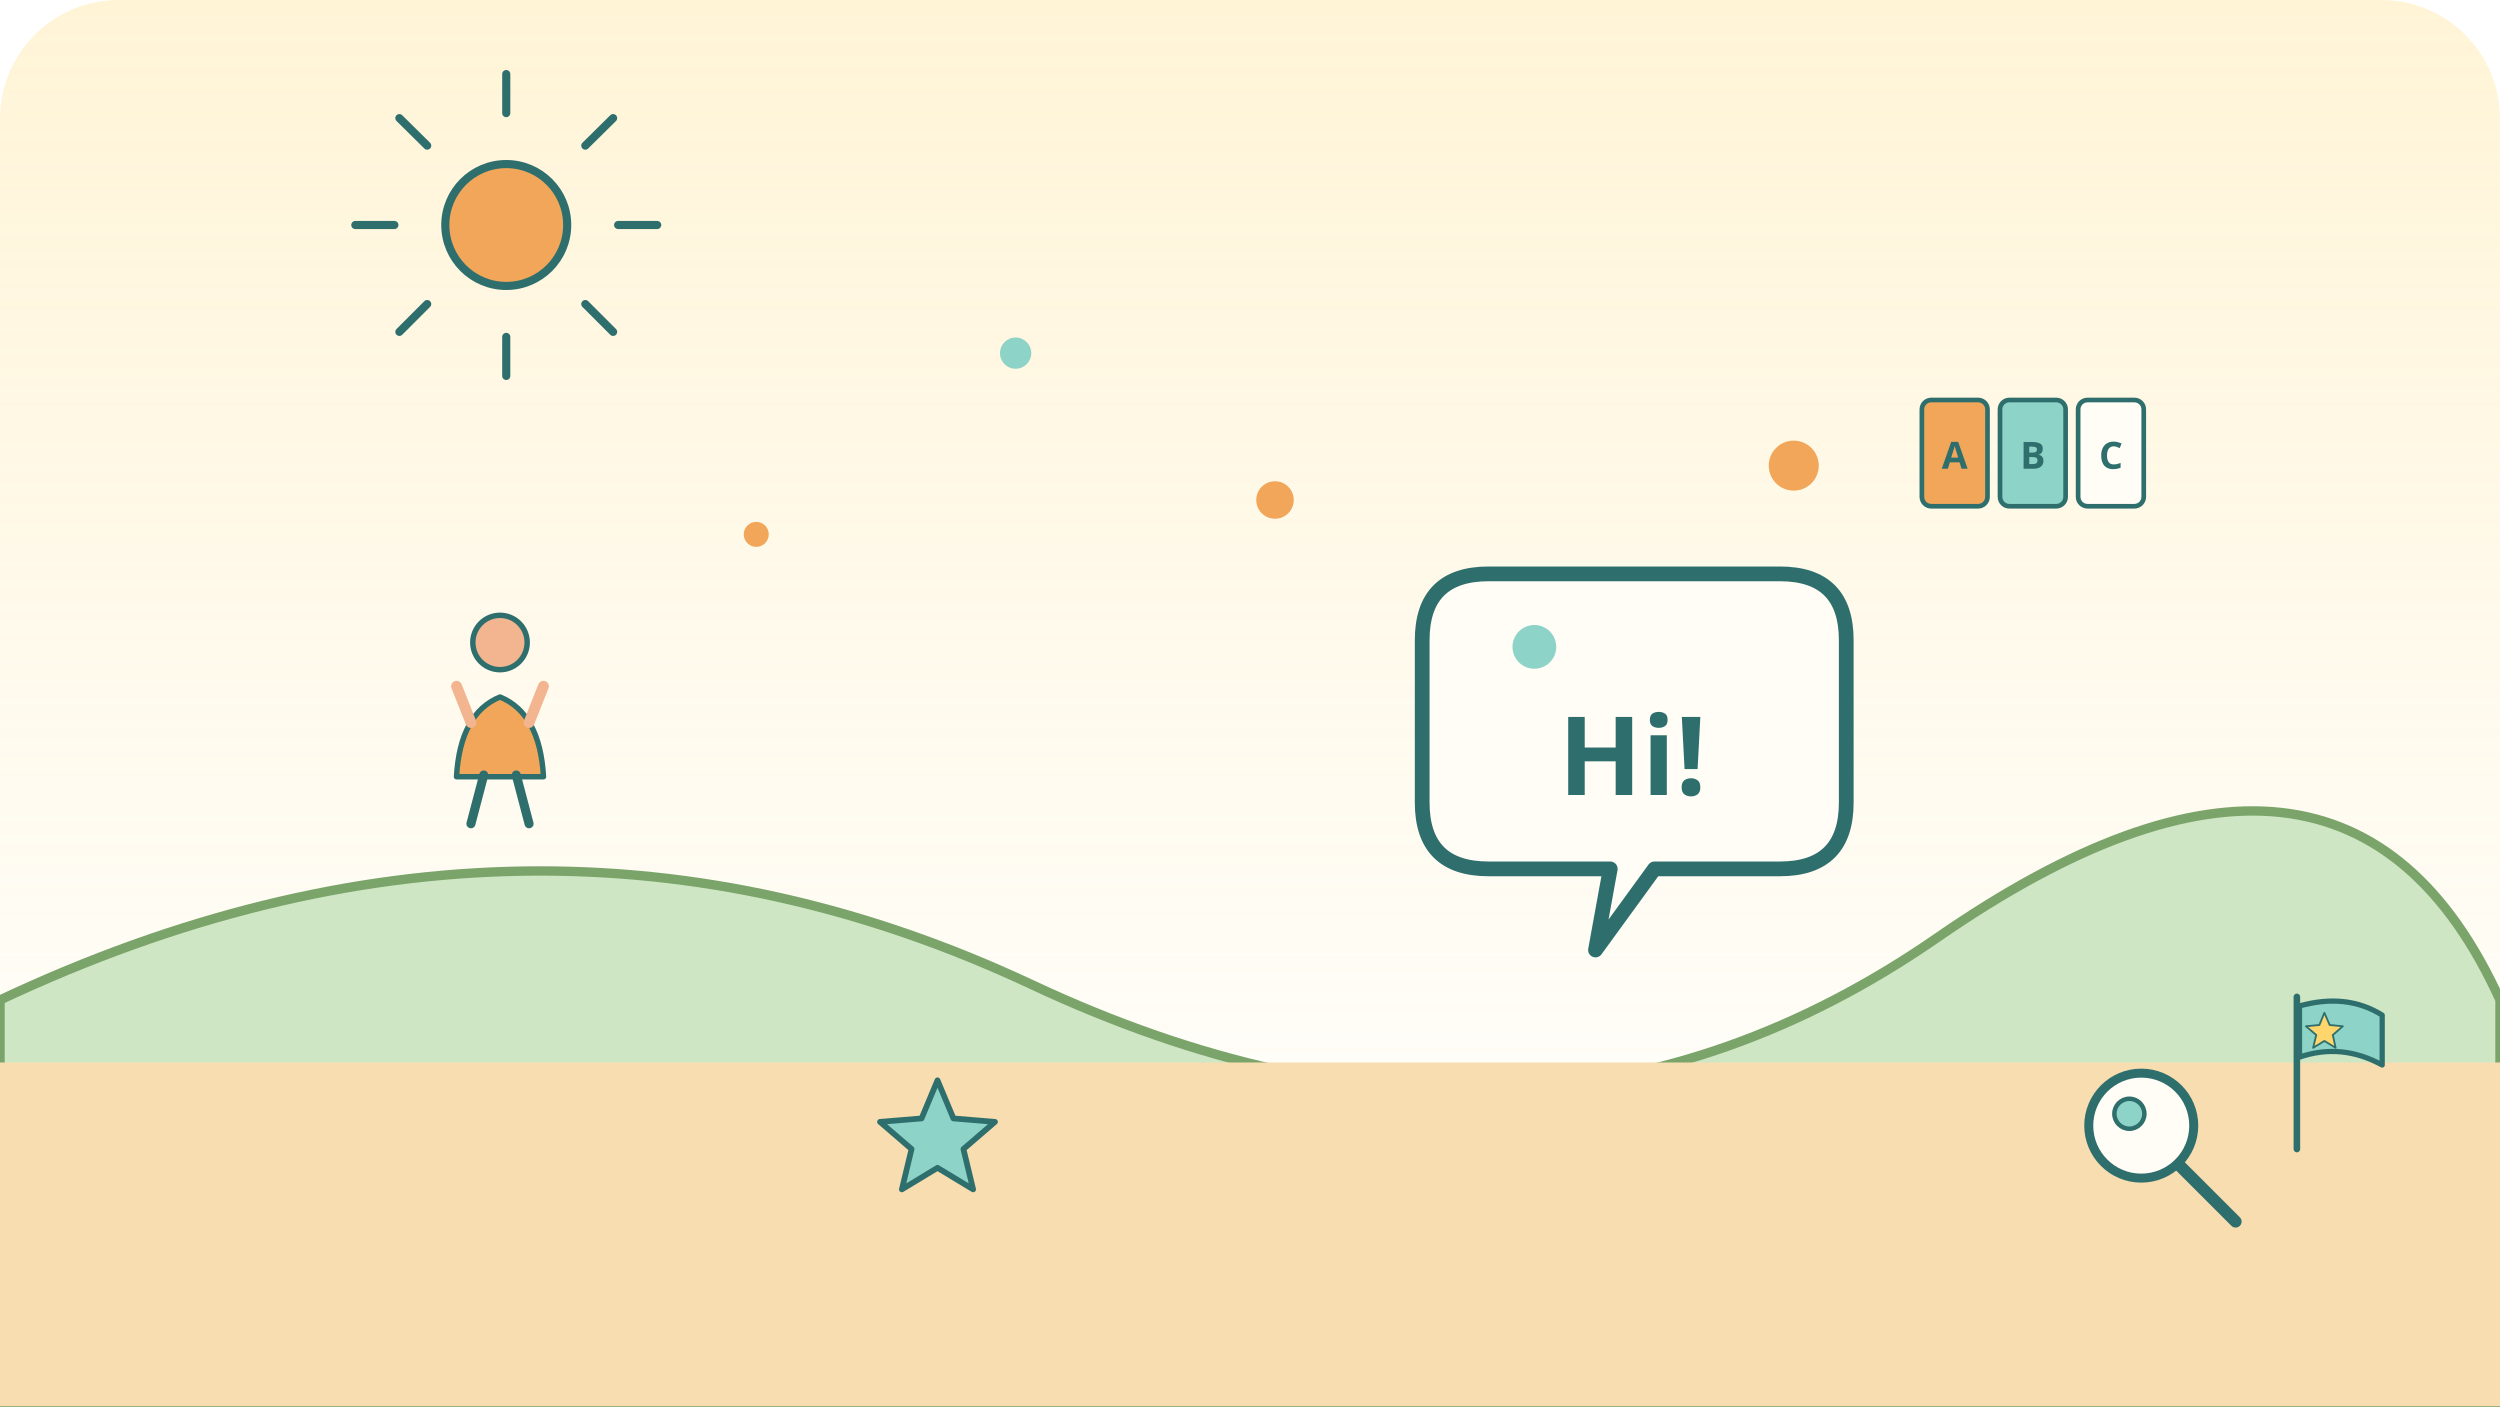
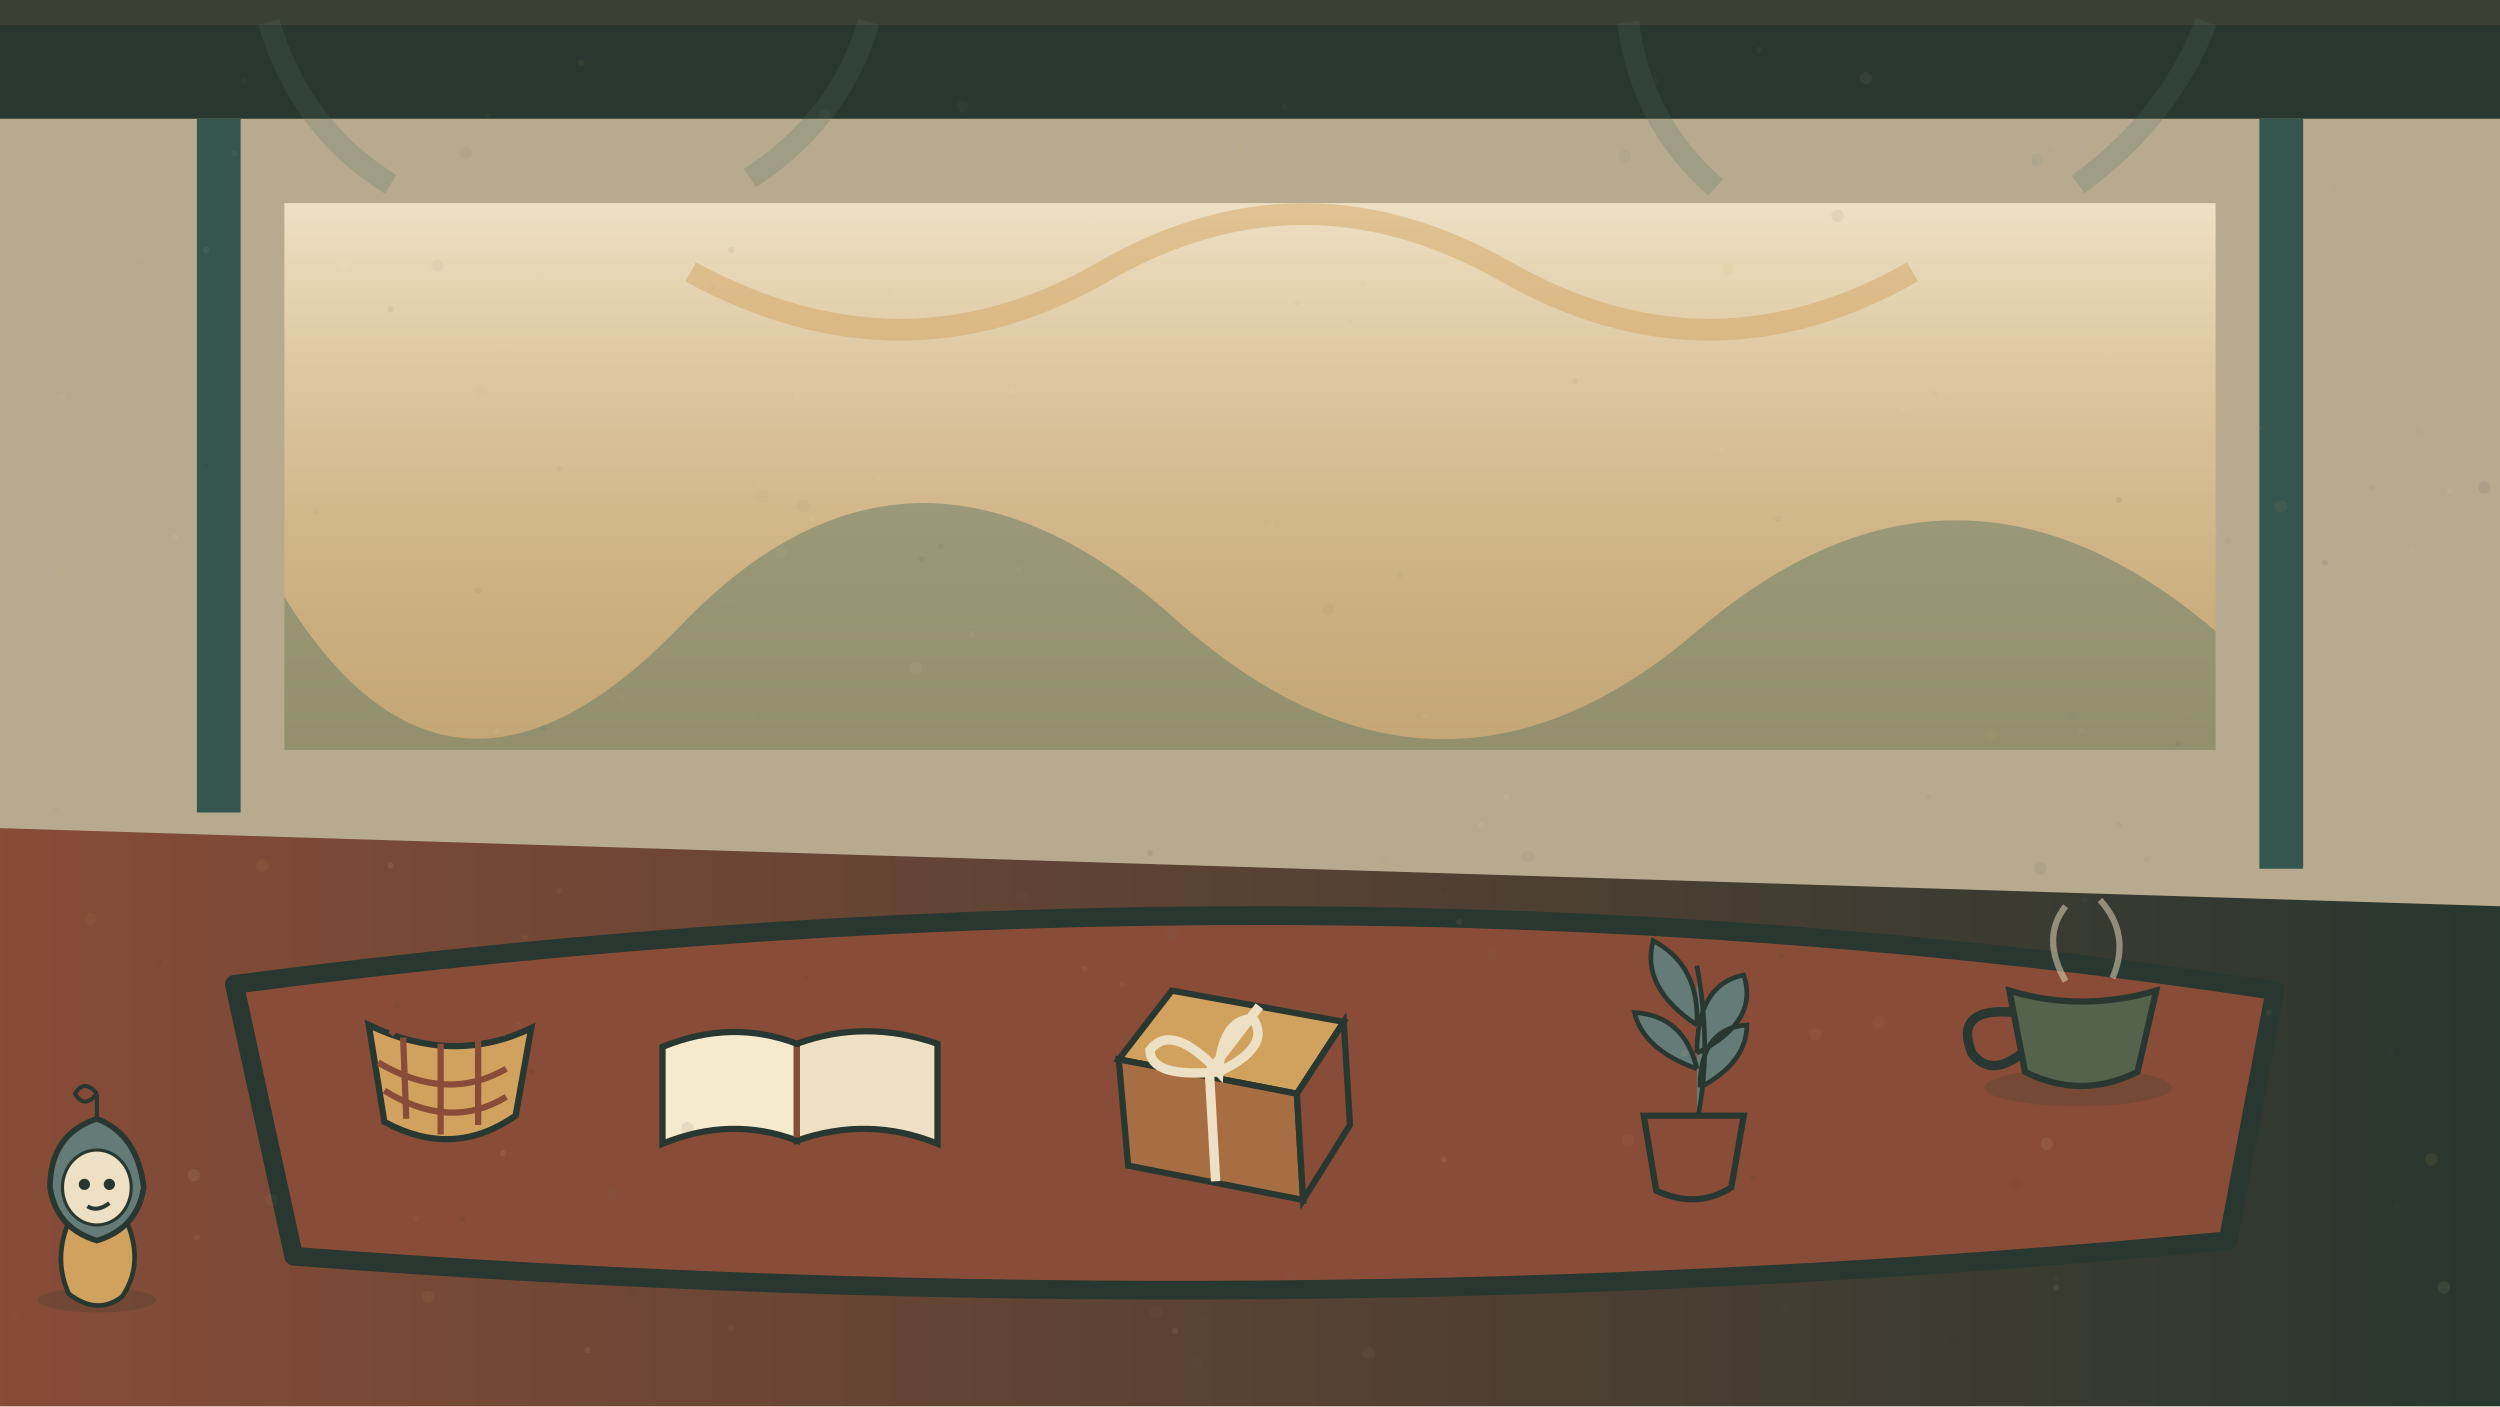
- <svg xmlns="http://www.w3.org/2000/svg" width="800" height="450" viewBox="0 0 800 450" role="img" aria-labelledby="title desc">
+ <svg xmlns="http://www.w3.org/2000/svg" width="800" height="450" viewBox="0 0 800 450">
  <defs>
    <linearGradient id="sky" x1="0" y1="0" x2="0" y2="1">
-       <stop offset="0" stop-color="#FFF4D6" />
-       <stop offset="1" stop-color="#FFFFFF" stop-opacity="0.72" />
+       <stop stop-color="#eee0c4" />
+       <stop offset="1" stop-color="#d0a25e" stop-opacity=".5" />
    </linearGradient>
+     <linearGradient id="room">
+       <stop stop-color="#28372f" />
+       <stop offset=".62" stop-color="#53634c" />
+       <stop offset="1" stop-color="#884c38" />
+     </linearGradient>
+     <linearGradient id="floor">
+       <stop stop-color="#28372f" />
+       <stop offset="1" stop-color="#884c38" />
+     </linearGradient>
+     <radialGradient id="light" cx="75%" cy="26%" r="70%">
+       <stop stop-color="#fff4ce" stop-opacity=".7" />
+       <stop offset="1" stop-color="#eee0c4" stop-opacity="0" />
+     </radialGradient>
+     <filter id="soft">
+       <feGaussianBlur stdDeviation="5" />
+     </filter>
  </defs>
-   <rect width="800" height="450" rx="38" fill="url(#sky)" />
-   <line x1="162.0" y1="36.2" x2="162.0" y2="23.7" stroke="#2E6F6D" stroke-width="2.6" stroke-linecap="round" />
-   <line x1="187.3" y1="46.6" x2="196.2" y2="37.8" stroke="#2E6F6D" stroke-width="2.6" stroke-linecap="round" />
-   <line x1="197.8" y1="72.0" x2="210.3" y2="72.0" stroke="#2E6F6D" stroke-width="2.6" stroke-linecap="round" />
-   <line x1="187.3" y1="97.3" x2="196.2" y2="106.2" stroke="#2E6F6D" stroke-width="2.6" stroke-linecap="round" />
-   <line x1="162.0" y1="107.8" x2="162.0" y2="120.3" stroke="#2E6F6D" stroke-width="2.6" stroke-linecap="round" />
-   <line x1="136.7" y1="97.3" x2="127.8" y2="106.2" stroke="#2E6F6D" stroke-width="2.6" stroke-linecap="round" />
-   <line x1="126.2" y1="72.0" x2="113.7" y2="72.0" stroke="#2E6F6D" stroke-width="2.6" stroke-linecap="round" />
-   <line x1="136.7" y1="46.6" x2="127.8" y2="37.8" stroke="#2E6F6D" stroke-width="2.6" stroke-linecap="round" />
-   <circle cx="162" cy="72" r="19.5" fill="#F2A65A" stroke="#2E6F6D" stroke-width="2.6" />
-   <path d="M0 320 Q170 240 330 315 T620 300 T800 320 L800 450 L0 450 Z" fill="#CFE6C4" stroke="#7AA46A" stroke-width="3" stroke-linecap="round" stroke-linejoin="round" />
-   <rect x="0" y="340" width="800" height="110" rx="0" fill="#F8DDB0" stroke="none" stroke-width="0" />
-   <path d="M455.1,204.88 Q455.1,183.64 476.34,183.64 L569.56,183.64 Q590.8,183.64 590.8,204.88 L590.8,256.8 Q590.8,278.04 569.56,278.04 L529.44,278.04 L510.56,304.0 L515.28,278.04 L476.34,278.04 Q455.1,278.04 455.1,256.8 Z" fill="#FFFDF5" stroke="#2E6F6D" stroke-width="4.72" stroke-linecap="round" stroke-linejoin="round" />
-   <text x="522.4" y="254.4" font-family="sans-serif" font-size="35" font-weight="700" text-anchor="middle" fill="#2E6F6D">Hi!</text>
-   <circle cx="160" cy="205.6" r="8.7" fill="#F2B58F" stroke="#2E6F6D" stroke-width="1.74" />
-   <path d="M146.08,248.56 Q147.24,228.26 160,223.04 Q172.76,228.26 173.92,248.56 Z" fill="#F2A65A" stroke="#2E6F6D" stroke-width="1.74" stroke-linecap="round" stroke-linejoin="round" />
-   <line x1="150.7" y1="231.2" x2="146.1" y2="219.6" stroke="#F2B58F" stroke-width="3.48" stroke-linecap="round" />
-   <line x1="169.3" y1="231.2" x2="173.9" y2="219.6" stroke="#F2B58F" stroke-width="3.48" stroke-linecap="round" />
-   <line x1="154.8" y1="248.0" x2="150.7" y2="263.6" stroke="#2E6F6D" stroke-width="2.9" stroke-linecap="round" />
-   <line x1="165.2" y1="248.0" x2="169.3" y2="263.6" stroke="#2E6F6D" stroke-width="2.9" stroke-linecap="round" />
-   <polygon points="300.0,345.7 305.1,357.9 318.4,359.0 308.3,367.7 311.4,380.6 300.0,373.7 288.6,380.6 291.7,367.7 281.6,359.0 294.9,357.9" fill="#8DD3C7" stroke="#2E6F6D" stroke-width="1.84" stroke-linejoin="round" />
-   <rect x="615.0" y="128.0" width="21.0" height="34.0" rx="3.0" fill="#F2A65A" stroke="#2E6F6D" stroke-width="1.5" />
-   <text x="625.5" y="150.0" font-family="sans-serif" font-size="12" font-weight="700" text-anchor="middle" fill="#2E6F6D">A</text>
-   <rect x="640.0" y="128.0" width="21.0" height="34.0" rx="3.0" fill="#8DD3C7" stroke="#2E6F6D" stroke-width="1.5" />
-   <text x="650.5" y="150.0" font-family="sans-serif" font-size="12" font-weight="700" text-anchor="middle" fill="#2E6F6D">B</text>
-   <rect x="665.0" y="128.0" width="21.0" height="34.0" rx="3.0" fill="#FFFDF5" stroke="#2E6F6D" stroke-width="1.5" />
-   <text x="675.5" y="150.0" font-family="sans-serif" font-size="12" font-weight="700" text-anchor="middle" fill="#2E6F6D">C</text>
-   <circle cx="685.2" cy="360.2" r="16.8" fill="#FFFDF5" stroke="#2E6F6D" stroke-width="2.88" />
-   <line x1="697.7" y1="373.2" x2="715.4" y2="390.9" stroke="#2E6F6D" stroke-width="3.84" stroke-linecap="round" />
-   <circle cx="681.4" cy="356.4" r="4.8" fill="#8DD3C7" stroke="#2E6F6D" stroke-width="1.44" />
-   <circle cx="242" cy="171" r="4" fill="#F2A65A" stroke="none" stroke-width="0" />
-   <circle cx="325" cy="113" r="5" fill="#8DD3C7" stroke="none" stroke-width="0" />
-   <circle cx="408" cy="160" r="6" fill="#F2A65A" stroke="none" stroke-width="0" />
-   <circle cx="491" cy="207" r="7" fill="#8DD3C7" stroke="none" stroke-width="0" />
-   <circle cx="574" cy="149" r="8" fill="#F2A65A" stroke="none" stroke-width="0" />
-   <line x1="735" y1="319.0" x2="735" y2="367.7" stroke="#2E6F6D" stroke-width="2.1" stroke-linecap="round" />
-   <path d="M735.84,321.9 Q750.96,317.7 762.3,324.84 L762.3,340.8 Q749.28,333.66 735.84,338.28 Z" fill="#8DD3C7" stroke="#2E6F6D" stroke-width="1.68" stroke-linecap="round" stroke-linejoin="round" />
-   <polygon points="743.8,324.1 745.5,328.0 749.7,328.4 746.5,331.2 747.4,335.3 743.8,333.1 740.2,335.3 741.2,331.2 737.9,328.4 742.2,328.0" fill="#FFD66B" stroke="#2E6F6D" stroke-width="0.588" stroke-linejoin="round" />
+   <g transform="translate(800 0) scale(-1 1)">
+     <rect width="800" height="450" fill="#b7aa8f" />
+     <path d="M0 290L800 265V450H0Z" fill="url(#floor)" />
+     <path d="M0 0H800V38H0Z" fill="#28372f" />
+     <path d="M70 38V278M730 38V260" stroke="#34564f" stroke-width="14" />
+     <path d="M91 65H709V240H91Z" fill="url(#sky)" />
+     <path d="M91 202q83-71 166 0t167-4t158 2t127-9v49H91Z" fill="#647965" opacity=".5" />
+     <path d="M188 87q65 37 130 0t129 0t132 0" fill="none" stroke="#d0a05b" stroke-width="7" opacity=".45" />
+     <path d="M72 317Q382 270 725 315L706 402Q392 426 87 397Z" fill="#884c38" stroke="#28372f" stroke-width="6" stroke-linejoin="round" opacity="1" />
+     <ellipse cx="135" cy="348" rx="30" ry="6" fill="#28372f" opacity=".18" />
+     <path d="M110 317Q134 324 157 317L152 343Q134 352 116 343Z" fill="#53634c" stroke="#28372f" stroke-width="2" />
+     <path d="M155 324Q175 322 169 337Q163 345 153 337" fill="none" stroke="#28372f" stroke-width="3" />
+     <path d="M124 313Q118 299 128 288M139 314Q147 300 139 290" fill="none" stroke="#eee0c4" stroke-width="2" opacity=".5" />
+     <path d="M257 359Q252 336 257 309M257 337Q237 327 242 312Q257 315 257 337M257 328Q275 316 271 301Q256 309 257 328M256 348Q241 340 241 328Q256 329 256 348M257 342Q274 336 277 324Q261 325 257 342" fill="#657b77" stroke="#28372f" stroke-width="1.5" />
+     <path d="M242 357H274L270 381Q257 387 246 380Z" fill="#884c38" stroke="#28372f" stroke-width="2" />
+     <path d="M370 327L425 317L442 339L385 350Z" fill="#d0a25e" stroke="#28372f" stroke-width="2" />
+     <path d="M385 350L442 339L439 373L383 384Z" fill="#a86e43" stroke="#28372f" stroke-width="2" />
+     <path d="M370 327L385 350L383 384L368 360Z" fill="#884c38" stroke="#28372f" stroke-width="2" />
+     <path d="M397 322L413 343L411 378M410 343Q393 335 399 326Q409 326 410 343Q425 327 432 336Q432 345 410 343" fill="none" stroke="#eee0c4" stroke-width="3" />
+     <path d="M500 334Q523 326 545 334V365Q522 357 500 366Z" fill="#eee0c4" stroke="#28372f" stroke-width="2" />
+     <path d="M545 334Q566 326 588 335V366Q566 357 545 365Z" fill="#f5e9ce" stroke="#28372f" stroke-width="2" />
+     <path d="M545 335V364" stroke="#884c38" stroke-width="2" />
+     <path d="M630 329Q655 341 682 328L677 359Q655 371 635 357Z" fill="#d0a25e" stroke="#28372f" stroke-width="2" />
+     <path d="M638 331Q656 309 675 331M638 342Q657 353 679 340M638 351Q656 362 677 349M647 333V360M659 334V363M671 332L670 358" fill="none" stroke="#884c38" stroke-width="2" />
+     <ellipse cx="769" cy="416" rx="19" ry="4" fill="#28372f" opacity=".2" />
+     <path d="M759 392Q754 405 761 415Q769 421 778 414Q783 403 778 391Z" fill="#d0a25e" stroke="#28372f" stroke-width="1.5" />
+     <path d="M754 380Q756 363 769 358Q784 363 784 380Q782 393 769 397Q756 393 754 380Z" fill="#657b77" stroke="#28372f" stroke-width="1.8" />
+     <ellipse cx="769" cy="380" rx="11" ry="12" fill="#eee0c4" stroke="#28372f" />
+     <circle cx="773" cy="379" r="1.8" fill="#28372f" />
+     <circle cx="765" cy="379" r="1.8" fill="#28372f" />
+     <path d="M772 386Q769 388 765 385M769 358V350M769 350Q773 345 776 350Q773 355 769 350" fill="none" stroke="#28372f" stroke-width="1.3" />
+     <circle cx="387" cy="408" r="2" fill="#657b77" opacity=".04" />
+     <circle cx="55" cy="59" r="1" fill="#eee0c4" opacity=".04" />
+     <circle cx="231" cy="166" r="1" fill="#657b77" opacity=".08" />
+     <circle cx="651" cy="49" r="2" fill="#28372f" opacity=".04" />
+     <circle cx="385" cy="97" r="1" fill="#657b77" opacity=".04" />
+     <circle cx="85" cy="219" r="1" fill="#d0a25e" opacity=".04" />
+     <circle cx="621" cy="285" r="1" fill="#eee0c4" opacity=".04" />
+     <circle cx="629" cy="88" r="1" fill="#eee0c4" opacity=".06" />
+     <circle cx="183" cy="255" r="1" fill="#657b77" opacity=".06" />
+     <circle cx="616" cy="236" r="1" fill="#657b77" opacity=".04" />
+     <circle cx="230" cy="306" r="1" fill="#28372f" opacity=".08" />
+     <circle cx="639" cy="369" r="1" fill="#eee0c4" opacity=".08" />
+     <circle cx="424" cy="426" r="1" fill="#eee0c4" opacity=".08" />
+     <circle cx="191" cy="131" r="1" fill="#eee0c4" opacity=".06" />
+     <circle cx="279" cy="365" r="2" fill="#d0a25e" opacity=".06" />
+     <circle cx="80" cy="264" r="1" fill="#d0a25e" opacity=".08" />
+     <circle cx="734" cy="80" r="1" fill="#eee0c4" opacity=".06" />
+     <circle cx="441" cy="315" r="1" fill="#d0a25e" opacity=".06" />
+     <circle cx="113" cy="275" r="1" fill="#28372f" opacity=".04" />
+     <circle cx="641" cy="234" r="1" fill="#eee0c4" opacity=".08" />
+     <circle cx="550" cy="177" r="2" fill="#eee0c4" opacity=".04" />
+     <circle cx="699" cy="164" r="1" fill="#657b77" opacity=".06" />
+     <circle cx="716" cy="277" r="2" fill="#d0a25e" opacity=".08" />
+     <circle cx="270" cy="26" r="1" fill="#657b77" opacity=".06" />
+     <circle cx="722" cy="26" r="1" fill="#657b77" opacity=".08" />
+     <circle cx="147" cy="278" r="2" fill="#28372f" opacity=".06" />
+     <circle cx="453" cy="310" r="1" fill="#eee0c4" opacity=".06" />
+     <circle cx="559" cy="230" r="1" fill="#d0a25e" opacity=".06" />
+     <circle cx="450" cy="71" r="1" fill="#eee0c4" opacity=".06" />
+     <circle cx="48" cy="425" r="1" fill="#28372f" opacity=".08" />
+     <circle cx="423" cy="372" r="1" fill="#657b77" opacity=".04" />
+     <circle cx="545" cy="127" r="1" fill="#eee0c4" opacity=".06" />
+     <circle cx="368" cy="103" r="1" fill="#657b77" opacity=".04" />
+     <circle cx="296" cy="122" r="1" fill="#28372f" opacity=".04" />
+     <circle cx="644" cy="37" r="1" fill="#d0a25e" opacity=".04" />
+     <circle cx="393" cy="168" r="1" fill="#eee0c4" opacity=".06" />
+     <circle cx="130" cy="47" r="2" fill="#d0a25e" opacity=".08" />
+     <circle cx="318" cy="255" r="1" fill="#eee0c4" opacity=".08" />
+     <circle cx="567" cy="192" r="1" fill="#d0a25e" opacity=".06" />
+     <circle cx="403" cy="399" r="1" fill="#657b77" opacity=".04" />
+     <circle cx="155" cy="379" r="2" fill="#28372f" opacity=".04" />
+     <circle cx="261" cy="337" r="1" fill="#eee0c4" opacity=".08" />
+     <circle cx="755" cy="85" r="2" fill="#d0a25e" opacity=".04" />
+     <circle cx="125" cy="113" r="1" fill="#eee0c4" opacity=".06" />
+     <circle cx="542" cy="313" r="1" fill="#28372f" opacity=".06" />
+     <circle cx="333" cy="295" r="1" fill="#eee0c4" opacity=".06" />
+     <circle cx="203" cy="25" r="2" fill="#eee0c4" opacity=".06" />
+     <circle cx="229" cy="419" r="1" fill="#657b77" opacity=".04" />
+     <circle cx="227" cy="45" r="1" fill="#d0a25e" opacity=".04" />
+     <circle cx="338" cy="371" r="1" fill="#eee0c4" opacity=".08" />
+     <circle cx="499" cy="175" r="1" fill="#28372f" opacity=".06" />
+     <circle cx="130" cy="415" r="1" fill="#28372f" opacity=".04" />
+     <circle cx="219" cy="331" r="2" fill="#d0a25e" opacity=".08" />
+     <circle cx="738" cy="376" r="2" fill="#eee0c4" opacity=".08" />
+     <circle cx="70" cy="162" r="2" fill="#d0a25e" opacity=".08" />
+     <circle cx="28" cy="176" r="1" fill="#eee0c4" opacity=".06" />
+     <circle cx="634" cy="328" r="1" fill="#eee0c4" opacity=".04" />
+     <circle cx="540" cy="166" r="1" fill="#eee0c4" opacity=".08" />
+     <circle cx="5" cy="156" r="2" fill="#28372f" opacity=".08" />
+     <circle cx="77" cy="137" r="1" fill="#d0a25e" opacity=".06" />
+     <circle cx="626" cy="233" r="1" fill="#28372f" opacity=".06" />
+     <circle cx="142" cy="412" r="1" fill="#eee0c4" opacity=".08" />
+     <circle cx="474" cy="182" r="1" fill="#eee0c4" opacity=".04" />
+     <circle cx="311" cy="274" r="2" fill="#28372f" opacity=".04" />
+     <circle cx="788" cy="161" r="2" fill="#d0a25e" opacity=".06" />
+     <circle cx="149" cy="52" r="1" fill="#657b77" opacity=".06" />
+     <circle cx="196" cy="252" r="1" fill="#d0a25e" opacity=".06" />
+     <circle cx="364" cy="91" r="1" fill="#d0a25e" opacity=".06" />
+     <circle cx="621" cy="150" r="1" fill="#657b77" opacity=".08" />
+     <circle cx="734" cy="149" r="1" fill="#28372f" opacity=".06" />
+     <circle cx="22" cy="371" r="2" fill="#d0a25e" opacity=".08" />
+     <circle cx="56" cy="180" r="1" fill="#28372f" opacity=".08" />
+     <circle cx="41" cy="156" r="1" fill="#657b77" opacity=".06" />
+     <circle cx="175" cy="428" r="2" fill="#28372f" opacity=".08" />
+     <circle cx="690" cy="85" r="2" fill="#eee0c4" opacity=".08" />
+     <circle cx="675" cy="277" r="1" fill="#eee0c4" opacity=".08" />
+     <circle cx="598" cy="414" r="1" fill="#28372f" opacity=".06" />
+     <circle cx="647" cy="189" r="1" fill="#28372f" opacity=".06" />
+     <circle cx="280" cy="50" r="2" fill="#657b77" opacity=".06" />
+     <circle cx="566" cy="80" r="1" fill="#28372f" opacity=".06" />
+     <circle cx="648" cy="303" r="1" fill="#657b77" opacity=".06" />
+     <circle cx="137" cy="229" r="1" fill="#657b77" opacity=".08" />
+     <circle cx="782" cy="259" r="1" fill="#657b77" opacity=".04" />
+     <circle cx="526" cy="250" r="1" fill="#d0a25e" opacity=".06" />
+     <circle cx="612" cy="432" r="1" fill="#eee0c4" opacity=".08" />
+     <circle cx="17" cy="171" r="1" fill="#d0a25e" opacity=".08" />
+     <circle cx="519" cy="153" r="1" fill="#eee0c4" opacity=".04" />
+     <circle cx="224" cy="256" r="1" fill="#eee0c4" opacity=".04" />
+     <circle cx="379" cy="75" r="1" fill="#eee0c4" opacity=".04" />
+     <circle cx="507" cy="214" r="2" fill="#eee0c4" opacity=".06" />
+     <circle cx="18" cy="412" r="2" fill="#eee0c4" opacity=".08" />
+     <circle cx="614" cy="20" r="1" fill="#d0a25e" opacity=".08" />
+     <circle cx="338" cy="285" r="1" fill="#28372f" opacity=".08" />
+     <circle cx="144" cy="48" r="1" fill="#657b77" opacity=".04" />
+     <circle cx="515" cy="399" r="1" fill="#657b77" opacity=".06" />
+     <circle cx="630" cy="343" r="1" fill="#28372f" opacity=".08" />
+     <circle cx="91" cy="170" r="1" fill="#eee0c4" opacity=".06" />
+     <circle cx="580" cy="361" r="2" fill="#28372f" opacity=".08" />
+     <circle cx="74" cy="324" r="1" fill="#eee0c4" opacity=".06" />
+     <circle cx="744" cy="172" r="1" fill="#eee0c4" opacity=".08" />
+     <circle cx="16" cy="157" r="1" fill="#eee0c4" opacity=".08" />
+     <circle cx="389" cy="34" r="1" fill="#eee0c4" opacity=".04" />
+     <circle cx="749" cy="308" r="1" fill="#28372f" opacity=".06" />
+     <circle cx="33" cy="386" r="1" fill="#657b77" opacity=".04" />
+     <circle cx="375" cy="195" r="2" fill="#28372f" opacity=".04" />
+     <circle cx="100" cy="228" r="1" fill="#d0a25e" opacity=".04" />
+     <circle cx="148" cy="51" r="2" fill="#657b77" opacity=".08" />
+     <circle cx="344" cy="229" r="1" fill="#eee0c4" opacity=".06" />
+     <circle cx="781" cy="183" r="2" fill="#d0a25e" opacity=".08" />
+     <circle cx="675" cy="99" r="1" fill="#28372f" opacity=".06" />
+     <circle cx="134" cy="234" r="1" fill="#eee0c4" opacity=".04" />
+     <circle cx="323" cy="305" r="2" fill="#657b77" opacity=".04" />
+     <circle cx="652" cy="390" r="1" fill="#28372f" opacity=".08" />
+     <circle cx="667" cy="390" r="1" fill="#eee0c4" opacity=".04" />
+     <circle cx="515" cy="93" r="1" fill="#d0a25e" opacity=".04" />
+     <circle cx="87" cy="34" r="1" fill="#28372f" opacity=".04" />
+     <circle cx="181" cy="126" r="1" fill="#657b77" opacity=".04" />
+     <circle cx="425" cy="299" r="2" fill="#657b77" opacity=".08" />
+     <circle cx="122" cy="264" r="1" fill="#28372f" opacity=".04" />
+     <circle cx="417" cy="436" r="2" fill="#657b77" opacity=".06" />
+     <circle cx="338" cy="349" r="1" fill="#657b77" opacity=".04" />
+     <circle cx="673" cy="322" r="1" fill="#28372f" opacity=".06" />
+     <circle cx="639" cy="111" r="1" fill="#eee0c4" opacity=".04" />
+     <circle cx="326" cy="264" r="1" fill="#eee0c4" opacity=".08" />
+     <circle cx="489" cy="203" r="1" fill="#eee0c4" opacity=".06" />
+     <circle cx="35" cy="337" r="1" fill="#657b77" opacity=".04" />
+     <circle cx="713" cy="384" r="2" fill="#eee0c4" opacity=".04" />
+     <circle cx="357" cy="276" r="2" fill="#d0a25e" opacity=".04" />
+     <circle cx="795" cy="421" r="1" fill="#657b77" opacity=".04" />
+     <circle cx="176" cy="126" r="1" fill="#eee0c4" opacity=".04" />
+     <circle cx="771" cy="294" r="2" fill="#d0a25e" opacity=".06" />
+     <circle cx="492" cy="34" r="2" fill="#657b77" opacity=".08" />
+     <circle cx="559" cy="155" r="1" fill="#d0a25e" opacity=".06" />
+     <circle cx="362" cy="433" r="2" fill="#eee0c4" opacity=".04" />
+     <circle cx="212" cy="69" r="2" fill="#28372f" opacity=".06" />
+     <circle cx="247" cy="86" r="2" fill="#d0a25e" opacity=".08" />
+     <circle cx="403" cy="48" r="2" fill="#d0a25e" opacity=".08" />
+     <circle cx="142" cy="409" r="1" fill="#657b77" opacity=".06" />
+     <circle cx="663" cy="121" r="2" fill="#eee0c4" opacity=".04" />
+     <circle cx="737" cy="396" r="1" fill="#eee0c4" opacity=".06" />
+     <circle cx="536" cy="37" r="2" fill="#d0a25e" opacity=".06" />
+     <circle cx="301" cy="416" r="1" fill="#28372f" opacity=".06" />
+     <circle cx="663" cy="415" r="2" fill="#d0a25e" opacity=".08" />
+     <circle cx="543" cy="162" r="2" fill="#28372f" opacity=".04" />
+     <circle cx="430" cy="420" r="2" fill="#d0a25e" opacity=".04" />
+     <circle cx="432" cy="273" r="1" fill="#28372f" opacity=".08" />
+     <circle cx="26" cy="138" r="1" fill="#657b77" opacity=".04" />
+     <circle cx="473" cy="287" r="2" fill="#657b77" opacity=".06" />
+     <circle cx="53" cy="102" r="1" fill="#d0a25e" opacity=".08" />
+     <circle cx="193" cy="42" r="1" fill="#d0a25e" opacity=".04" />
+     <circle cx="566" cy="425" r="1" fill="#eee0c4" opacity=".04" />
+     <circle cx="604" cy="382" r="2" fill="#657b77" opacity=".06" />
+     <circle cx="733" cy="103" r="1" fill="#28372f" opacity=".04" />
+     <circle cx="660" cy="85" r="2" fill="#657b77" opacity=".06" />
+     <circle cx="476" cy="125" r="1" fill="#eee0c4" opacity=".08" />
+     <circle cx="415" cy="422" r="1" fill="#657b77" opacity=".06" />
+     <circle cx="87" cy="173" r="1" fill="#657b77" opacity=".08" />
+     <circle cx="556" cy="159" r="2" fill="#657b77" opacity=".04" />
+     <circle cx="249" cy="144" r="1" fill="#eee0c4" opacity=".08" />
+     <circle cx="690" cy="251" r="1" fill="#d0a25e" opacity=".04" />
+     <circle cx="145" cy="366" r="2" fill="#eee0c4" opacity=".08" />
+     <circle cx="601" cy="223" r="1" fill="#d0a25e" opacity=".06" />
+     <circle cx="572" cy="92" r="1" fill="#d0a25e" opacity=".08" />
+     <circle cx="163" cy="235" r="2" fill="#d0a25e" opacity=".08" />
+     <circle cx="352" cy="184" r="1" fill="#657b77" opacity=".06" />
+     <circle cx="133" cy="288" r="1" fill="#657b77" opacity=".08" />
+     <circle cx="103" cy="238" r="1" fill="#28372f" opacity=".06" />
+     <circle cx="122" cy="160" r="1" fill="#28372f" opacity=".08" />
+     <circle cx="664" cy="228" r="1" fill="#d0a25e" opacity=".06" />
+     <circle cx="239" cy="377" r="1" fill="#28372f" opacity=".08" />
+     <circle cx="646" cy="125" r="2" fill="#d0a25e" opacity=".04" />
+     <circle cx="505" cy="179" r="1" fill="#28372f" opacity=".06" />
+     <circle cx="632" cy="300" r="1" fill="#d0a25e" opacity=".06" />
+     <circle cx="199" cy="327" r="2" fill="#eee0c4" opacity=".04" />
+     <circle cx="423" cy="169" r="1" fill="#d0a25e" opacity=".04" />
+     <circle cx="725" cy="49" r="1" fill="#eee0c4" opacity=".04" />
+     <circle cx="237" cy="16" r="1" fill="#d0a25e" opacity=".06" />
+     <circle cx="218" cy="320" r="1" fill="#657b77" opacity=".06" />
+     <circle cx="558" cy="58" r="1" fill="#d0a25e" opacity=".08" />
+     <circle cx="780" cy="127" r="1" fill="#eee0c4" opacity=".06" />
+   </g>
+   <g id="catalog-composition-frame">
+     <g aria-hidden="true" transform="translate(800 0) scale(-1 1)">
+       <path d="M0 0H800" stroke="#8a6a49" stroke-width="16" opacity=".18" />
+       <path d="M94 7q12 31 41 52M279 7q-4 32-28 53M522 7q9 31 38 50M714 7q-10 34-39 52" fill="none" stroke="#52695b" stroke-width="7" opacity=".22" />
+     </g>
+   </g>
</svg>
